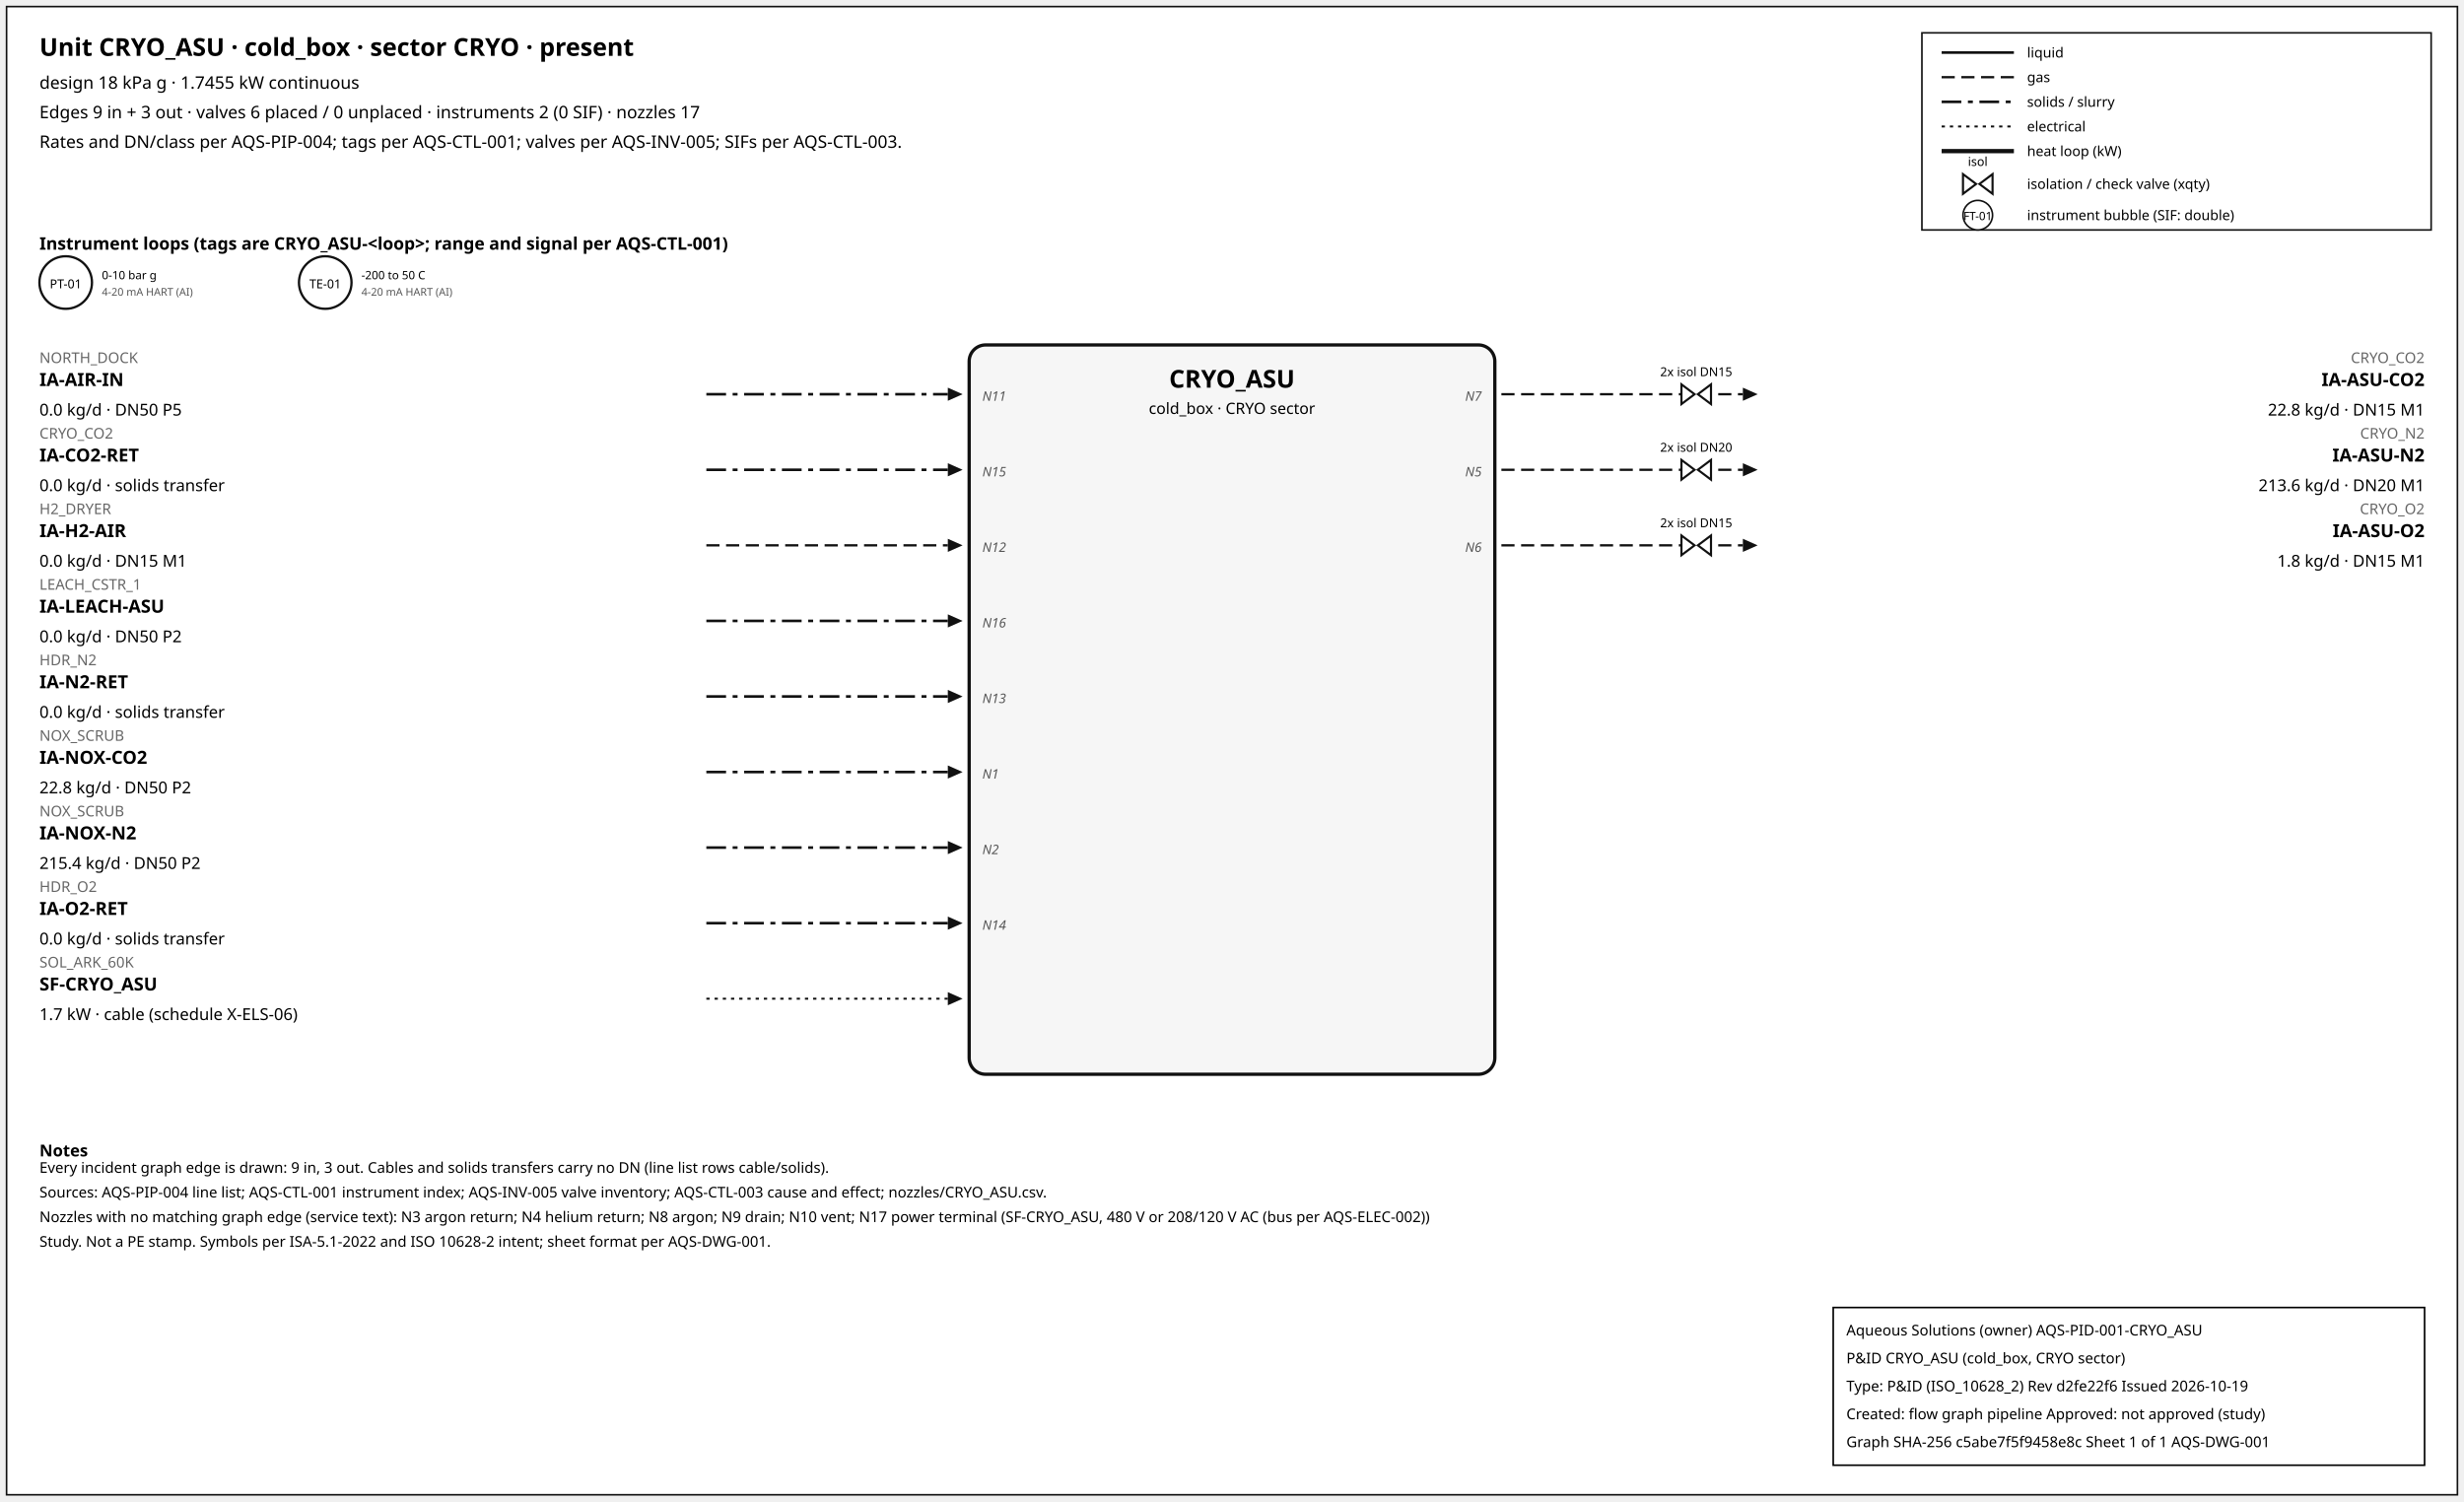
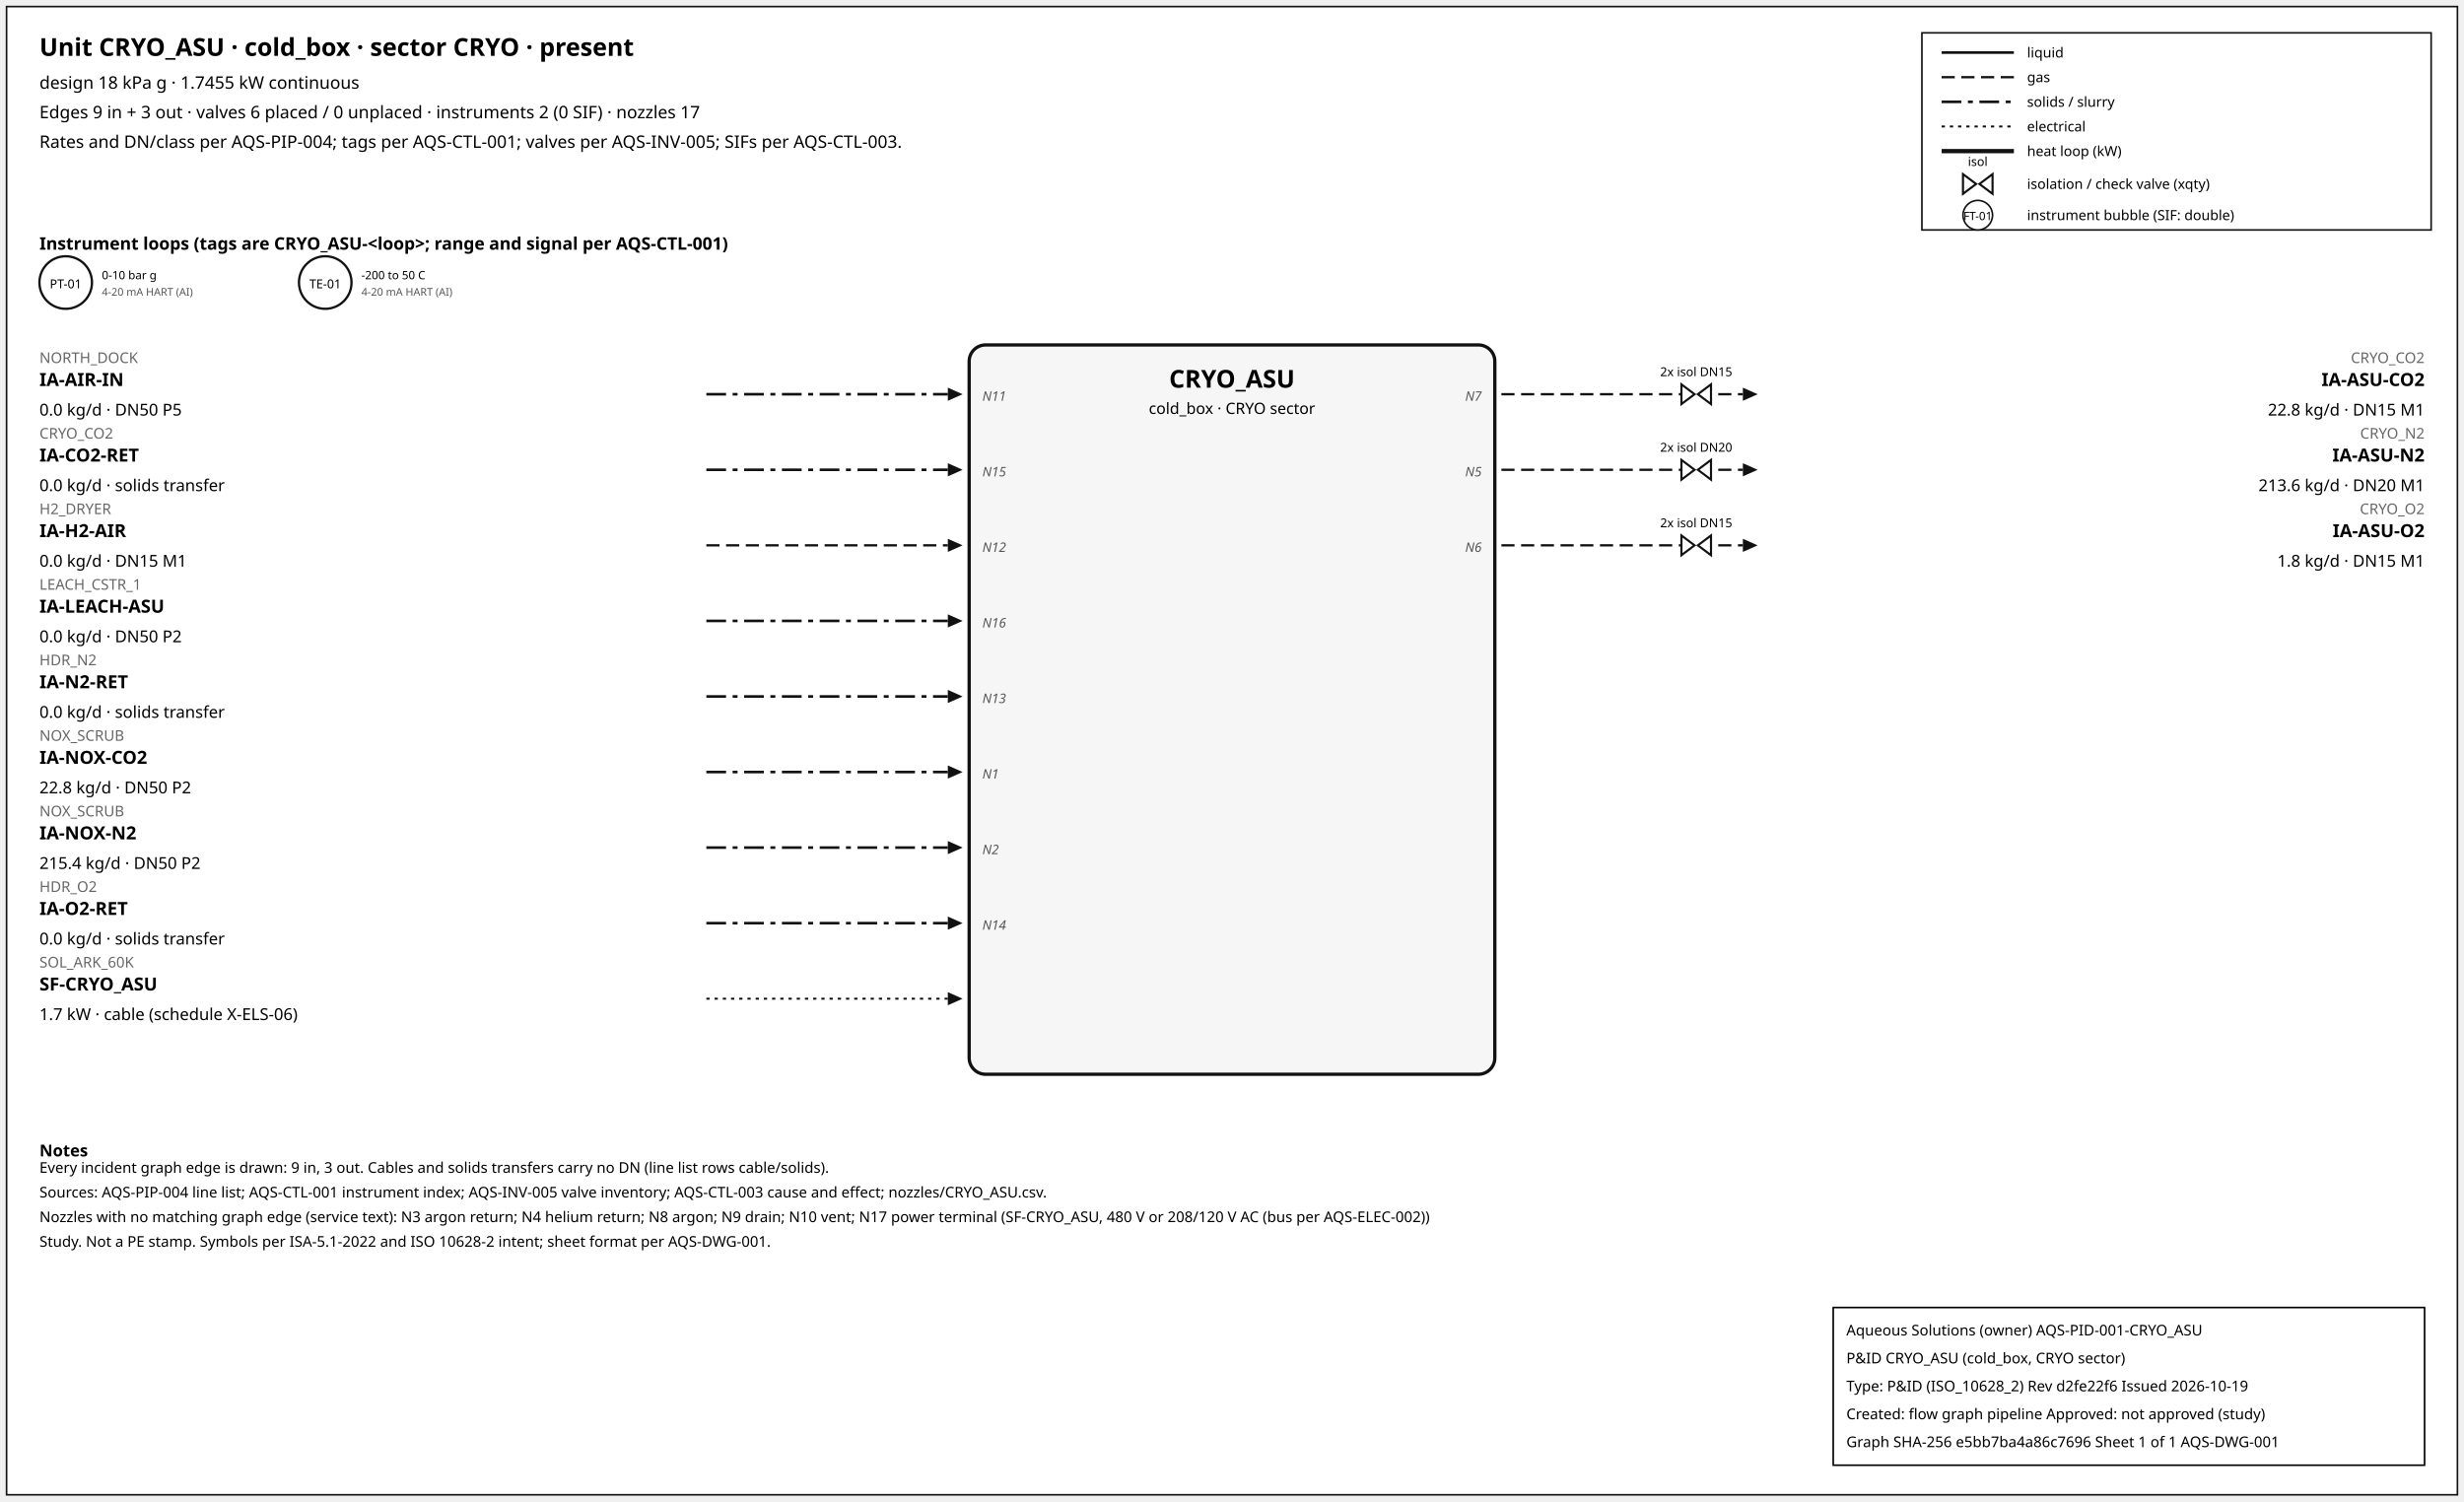
<svg xmlns="http://www.w3.org/2000/svg" width="1500" height="914" font-family="sans-serif">
  <rect x="4" y="4" width="1492" height="906" fill="white" stroke="#111" />
  <text x="24" y="34" font-size="15" font-weight="600">Unit CRYO_ASU · cold_box · sector CRYO · present</text>
  <text x="24" y="54" font-size="10.5">design 18 kPa g · 1.7455 kW continuous</text>
  <text x="24" y="72" font-size="10.5">Edges 9 in + 3 out · valves 6 placed / 0 unplaced · instruments 2 (0 SIF) · nozzles 17</text>
  <text x="24" y="90" font-size="10.5">Rates and DN/class per AQS-PIP-004; tags per AQS-CTL-001; valves per AQS-INV-005; SIFs per AQS-CTL-003.</text>
  <rect x="1170" y="20" width="310" height="120" fill="white" stroke="#111" />
  <line x1="1182" y1="32" x2="1226" y2="32" stroke="#111" stroke-width="1.6" />
  <text x="1234" y="35" font-size="8.5">liquid</text>
  <line x1="1182" y1="47" x2="1226" y2="47" stroke="#111" stroke-width="1.4" stroke-dasharray="8,4" />
  <text x="1234" y="50" font-size="8.5">gas</text>
  <line x1="1182" y1="62" x2="1226" y2="62" stroke="#111" stroke-width="1.6" stroke-dasharray="12,4,3,4" />
  <text x="1234" y="65" font-size="8.5">solids / slurry</text>
  <line x1="1182" y1="77" x2="1226" y2="77" stroke="#111" stroke-width="1.2" stroke-dasharray="2,3" />
  <text x="1234" y="80" font-size="8.5">electrical</text>
  <line x1="1182" y1="92" x2="1226" y2="92" stroke="#111" stroke-width="2.6" />
  <text x="1234" y="95" font-size="8.5">heat loop (kW)</text>
  <path d="M 1195.0,106 L 1203.0,112 L 1195.0,118 Z M 1213.0,106 L 1205.0,112 L 1213.0,118 Z" fill="white" stroke="#111" stroke-width="1.3" />
  <text x="1204.0" y="101.0" font-size="7.5" text-anchor="middle">isol</text>
  <text x="1234" y="115" font-size="8.5">isolation / check valve (xqty)</text>
  <circle cx="1204" cy="131" r="9" fill="white" stroke="#111" />
  <text x="1204" y="134" font-size="7" text-anchor="middle">FT-01</text>
  <text x="1234" y="134" font-size="8.5">instrument bubble (SIF: double)</text>
  <text x="24" y="152" font-size="10.5" font-weight="600">Instrument loops (tags are CRYO_ASU-&lt;loop&gt;; range and signal per AQS-CTL-001)</text>
  <circle cx="40" cy="172" r="16" fill="white" stroke="#111" stroke-width="1.4" />
  <text x="40" y="175.5" font-size="7.5" text-anchor="middle">PT-01</text>
  <text x="62" y="170" font-size="7">0-10 bar g</text>
  <text x="62" y="180" font-size="6.5" fill="#555">4-20 mA HART (AI)</text>
  <circle cx="198" cy="172" r="16" fill="white" stroke="#111" stroke-width="1.4" />
  <text x="198" y="175.5" font-size="7.5" text-anchor="middle">TE-01</text>
  <text x="220" y="170" font-size="7">-200 to 50 C</text>
  <text x="220" y="180" font-size="6.5" fill="#555">4-20 mA HART (AI)</text>
  <rect x="590" y="210" width="320" height="444" rx="10" fill="#f6f6f6" stroke="#111" stroke-width="2" />
  <text x="750.0" y="236" font-size="15" font-weight="700" text-anchor="middle">CRYO_ASU</text>
  <text x="750.0" y="252" font-size="9.5" text-anchor="middle">cold_box · CRYO sector</text>
  <line x1="430" y1="240" x2="577" y2="240" stroke="#111" stroke-width="1.6" stroke-dasharray="12,4,3,4" class="edge-in" />
  <polygon points="586,240 577,236 577,244" fill="#111" />
  <text x="24" y="221" font-size="9" fill="#666" text-anchor="start">NORTH_DOCK</text>
  <text x="24" y="235" font-size="11" font-weight="600" text-anchor="start">IA-AIR-IN</text>
  <text x="24" y="253" font-size="10" text-anchor="start">0.0 kg/d · DN50 P5</text>
  <text x="598" y="244" font-size="8" font-style="italic" fill="#555" text-anchor="start">N11</text>
  <line x1="430" y1="286" x2="577" y2="286" stroke="#111" stroke-width="1.6" stroke-dasharray="12,4,3,4" class="edge-in" />
  <polygon points="586,286 577,282 577,290" fill="#111" />
  <text x="24" y="267" font-size="9" fill="#666" text-anchor="start">CRYO_CO2</text>
  <text x="24" y="281" font-size="11" font-weight="600" text-anchor="start">IA-CO2-RET</text>
  <text x="24" y="299" font-size="10" text-anchor="start">0.0 kg/d · solids transfer</text>
  <text x="598" y="290" font-size="8" font-style="italic" fill="#555" text-anchor="start">N15</text>
  <line x1="430" y1="332" x2="577" y2="332" stroke="#111" stroke-width="1.4" stroke-dasharray="8,4" class="edge-in" />
  <polygon points="586,332 577,328 577,336" fill="#111" />
  <text x="24" y="313" font-size="9" fill="#666" text-anchor="start">H2_DRYER</text>
  <text x="24" y="327" font-size="11" font-weight="600" text-anchor="start">IA-H2-AIR</text>
  <text x="24" y="345" font-size="10" text-anchor="start">0.0 kg/d · DN15 M1</text>
  <text x="598" y="336" font-size="8" font-style="italic" fill="#555" text-anchor="start">N12</text>
  <line x1="430" y1="378" x2="577" y2="378" stroke="#111" stroke-width="1.6" stroke-dasharray="12,4,3,4" class="edge-in" />
  <polygon points="586,378 577,374 577,382" fill="#111" />
  <text x="24" y="359" font-size="9" fill="#666" text-anchor="start">LEACH_CSTR_1</text>
  <text x="24" y="373" font-size="11" font-weight="600" text-anchor="start">IA-LEACH-ASU</text>
  <text x="24" y="391" font-size="10" text-anchor="start">0.0 kg/d · DN50 P2</text>
  <text x="598" y="382" font-size="8" font-style="italic" fill="#555" text-anchor="start">N16</text>
  <line x1="430" y1="424" x2="577" y2="424" stroke="#111" stroke-width="1.6" stroke-dasharray="12,4,3,4" class="edge-in" />
  <polygon points="586,424 577,420 577,428" fill="#111" />
  <text x="24" y="405" font-size="9" fill="#666" text-anchor="start">HDR_N2</text>
  <text x="24" y="419" font-size="11" font-weight="600" text-anchor="start">IA-N2-RET</text>
  <text x="24" y="437" font-size="10" text-anchor="start">0.0 kg/d · solids transfer</text>
  <text x="598" y="428" font-size="8" font-style="italic" fill="#555" text-anchor="start">N13</text>
  <line x1="430" y1="470" x2="577" y2="470" stroke="#111" stroke-width="1.6" stroke-dasharray="12,4,3,4" class="edge-in" />
  <polygon points="586,470 577,466 577,474" fill="#111" />
  <text x="24" y="451" font-size="9" fill="#666" text-anchor="start">NOX_SCRUB</text>
  <text x="24" y="465" font-size="11" font-weight="600" text-anchor="start">IA-NOX-CO2</text>
  <text x="24" y="483" font-size="10" text-anchor="start">22.8 kg/d · DN50 P2</text>
  <text x="598" y="474" font-size="8" font-style="italic" fill="#555" text-anchor="start">N1</text>
  <line x1="430" y1="516" x2="577" y2="516" stroke="#111" stroke-width="1.6" stroke-dasharray="12,4,3,4" class="edge-in" />
  <polygon points="586,516 577,512 577,520" fill="#111" />
  <text x="24" y="497" font-size="9" fill="#666" text-anchor="start">NOX_SCRUB</text>
  <text x="24" y="511" font-size="11" font-weight="600" text-anchor="start">IA-NOX-N2</text>
  <text x="24" y="529" font-size="10" text-anchor="start">215.4 kg/d · DN50 P2</text>
  <text x="598" y="520" font-size="8" font-style="italic" fill="#555" text-anchor="start">N2</text>
  <line x1="430" y1="562" x2="577" y2="562" stroke="#111" stroke-width="1.6" stroke-dasharray="12,4,3,4" class="edge-in" />
  <polygon points="586,562 577,558 577,566" fill="#111" />
  <text x="24" y="543" font-size="9" fill="#666" text-anchor="start">HDR_O2</text>
  <text x="24" y="557" font-size="11" font-weight="600" text-anchor="start">IA-O2-RET</text>
  <text x="24" y="575" font-size="10" text-anchor="start">0.0 kg/d · solids transfer</text>
  <text x="598" y="566" font-size="8" font-style="italic" fill="#555" text-anchor="start">N14</text>
  <line x1="430" y1="608" x2="577" y2="608" stroke="#111" stroke-width="1.2" stroke-dasharray="2,3" class="edge-in" />
  <polygon points="586,608 577,604 577,612" fill="#111" />
  <text x="24" y="589" font-size="9" fill="#666" text-anchor="start">SOL_ARK_60K</text>
  <text x="24" y="603" font-size="11" font-weight="600" text-anchor="start">SF-CRYO_ASU</text>
  <text x="24" y="621" font-size="10" text-anchor="start">1.7 kW · cable (schedule X-ELS-06)</text>
  <line x1="914" y1="240" x2="1061" y2="240" stroke="#111" stroke-width="1.4" stroke-dasharray="8,4" class="edge-out" />
  <polygon points="1070,240 1061,236 1061,244" fill="#111" />
  <text x="1476" y="221" font-size="9" fill="#666" text-anchor="end">CRYO_CO2</text>
  <text x="1476" y="235" font-size="11" font-weight="600" text-anchor="end">IA-ASU-CO2</text>
  <text x="1476" y="253" font-size="10" text-anchor="end">22.8 kg/d · DN15 M1</text>
  <text x="902" y="244" font-size="8" font-style="italic" fill="#555" text-anchor="end">N7</text>
  <path d="M 1023.6,234 L 1031.6,240 L 1023.6,246 Z M 1041.6,234 L 1033.6,240 L 1041.6,246 Z" fill="white" stroke="#111" stroke-width="1.3" />
  <text x="1032.6" y="229.0" font-size="7.5" text-anchor="middle">2x isol DN15</text>
  <line x1="914" y1="286" x2="1061" y2="286" stroke="#111" stroke-width="1.4" stroke-dasharray="8,4" class="edge-out" />
  <polygon points="1070,286 1061,282 1061,290" fill="#111" />
  <text x="1476" y="267" font-size="9" fill="#666" text-anchor="end">CRYO_N2</text>
  <text x="1476" y="281" font-size="11" font-weight="600" text-anchor="end">IA-ASU-N2</text>
  <text x="1476" y="299" font-size="10" text-anchor="end">213.6 kg/d · DN20 M1</text>
  <text x="902" y="290" font-size="8" font-style="italic" fill="#555" text-anchor="end">N5</text>
  <path d="M 1023.6,280 L 1031.6,286 L 1023.6,292 Z M 1041.6,280 L 1033.6,286 L 1041.6,292 Z" fill="white" stroke="#111" stroke-width="1.3" />
  <text x="1032.6" y="275.0" font-size="7.5" text-anchor="middle">2x isol DN20</text>
  <line x1="914" y1="332" x2="1061" y2="332" stroke="#111" stroke-width="1.4" stroke-dasharray="8,4" class="edge-out" />
  <polygon points="1070,332 1061,328 1061,336" fill="#111" />
  <text x="1476" y="313" font-size="9" fill="#666" text-anchor="end">CRYO_O2</text>
  <text x="1476" y="327" font-size="11" font-weight="600" text-anchor="end">IA-ASU-O2</text>
  <text x="1476" y="345" font-size="10" text-anchor="end">1.8 kg/d · DN15 M1</text>
  <text x="902" y="336" font-size="8" font-style="italic" fill="#555" text-anchor="end">N6</text>
  <path d="M 1023.6,326 L 1031.6,332 L 1023.6,338 Z M 1041.6,326 L 1033.6,332 L 1041.6,338 Z" fill="white" stroke="#111" stroke-width="1.3" />
  <text x="1032.6" y="321.0" font-size="7.5" text-anchor="middle">2x isol DN15</text>
  <text x="24" y="704" font-size="10" font-weight="600">Notes</text>
  <text x="24" y="714" font-size="9">Every incident graph edge is drawn: 9 in, 3 out. Cables and solids transfers carry no DN (line list rows cable/solids).</text>
  <text x="24" y="729" font-size="9">Sources: AQS-PIP-004 line list; AQS-CTL-001 instrument index; AQS-INV-005 valve inventory; AQS-CTL-003 cause and effect; nozzles/CRYO_ASU.csv.</text>
  <text x="24" y="744" font-size="9">Nozzles with no matching graph edge (service text): N3 argon return; N4 helium return; N8 argon; N9 drain; N10 vent; N17 power terminal (SF-CRYO_ASU, 480 V or 208/120 V AC (bus per AQS-ELEC-002))</text>
  <text x="24" y="759" font-size="9">Study. Not a PE stamp. Symbols per ISA-5.1-2022 and ISO 10628-2 intent; sheet format per AQS-DWG-001.</text>
  <g id="aqs-title-block">
    <rect x="1116" y="796" width="360" height="96" fill="white" stroke="black" stroke-width="1" />
    <text x="1124" y="813" font-size="9">Aqueous Solutions (owner)   AQS-PID-001-CRYO_ASU</text>
    <text x="1124" y="830" font-size="9">P&amp;ID CRYO_ASU (cold_box, CRYO sector)</text>
    <text x="1124" y="847" font-size="9">Type: P&amp;ID (ISO_10628_2)   Rev d2fe22f6   Issued 2026-10-19</text>
    <text x="1124" y="864" font-size="9">Created: flow graph pipeline   Approved: not approved (study)</text>
-     <text x="1124" y="881" font-size="9">Graph SHA-256 c5abe7f5f9458e8c   Sheet 1 of 1   AQS-DWG-001</text>
+     <text x="1124" y="881" font-size="9">Graph SHA-256 e5bb7ba4a86c7696   Sheet 1 of 1   AQS-DWG-001</text>
  </g>
</svg>
